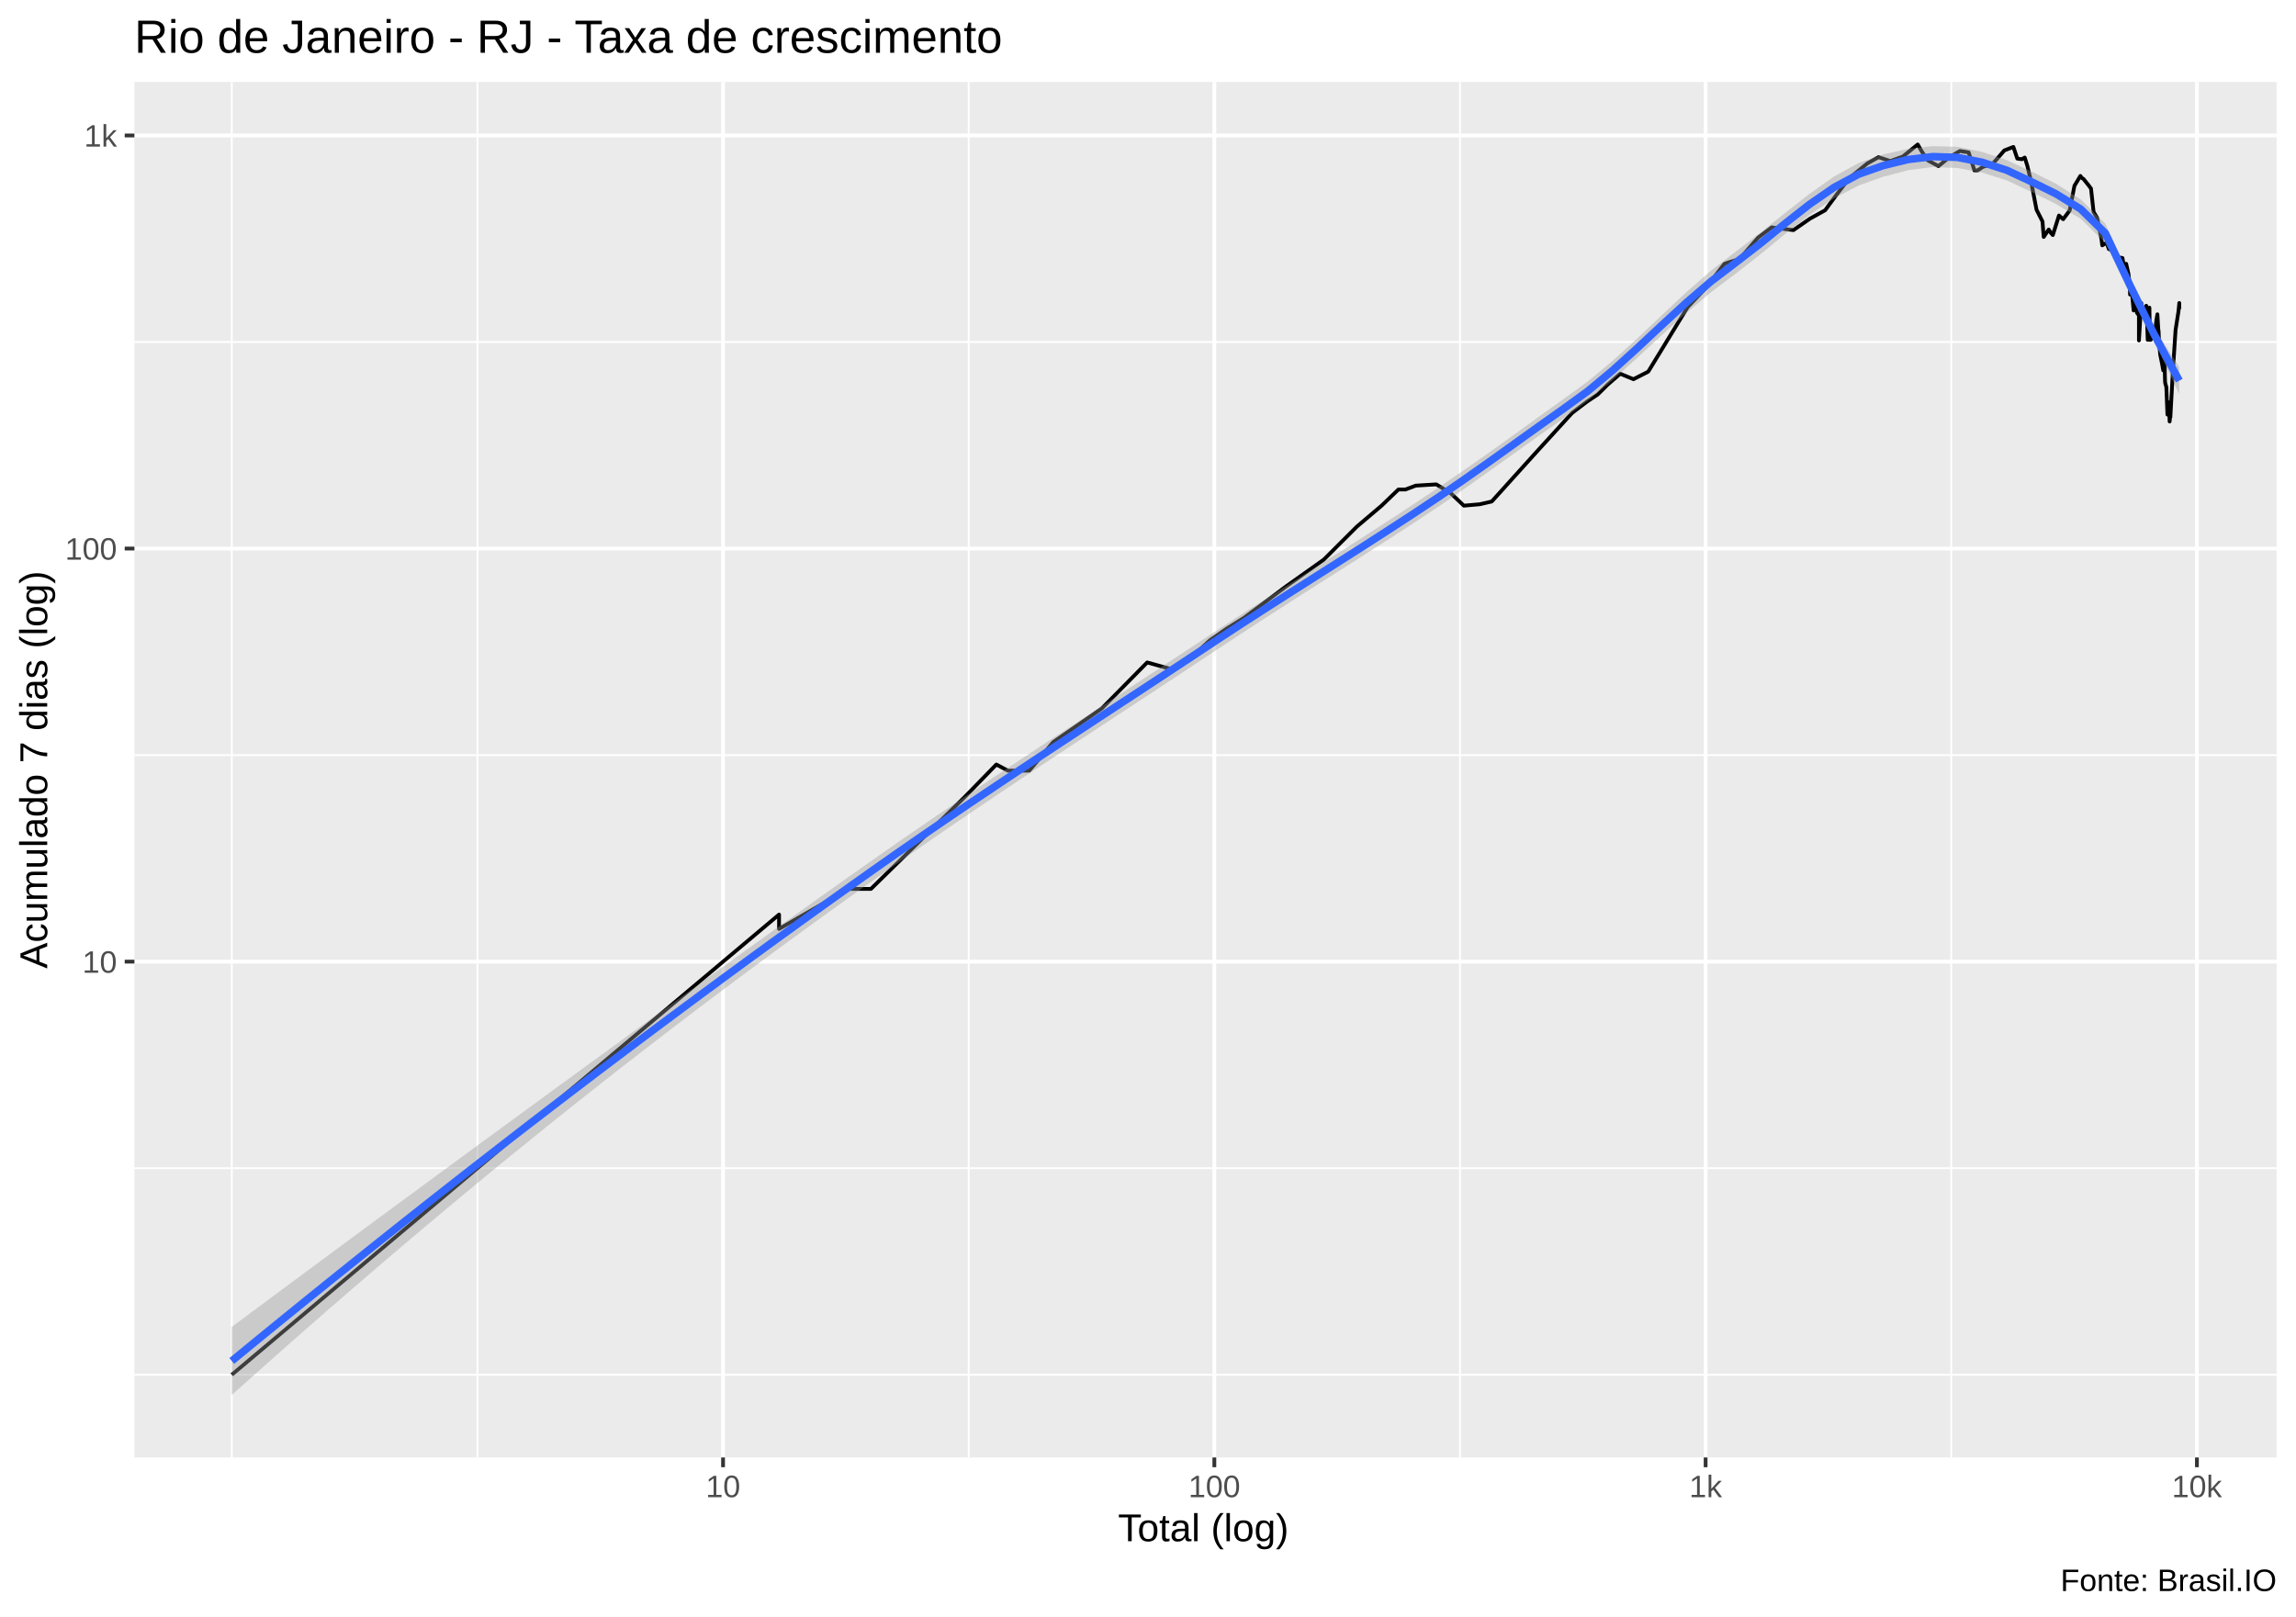
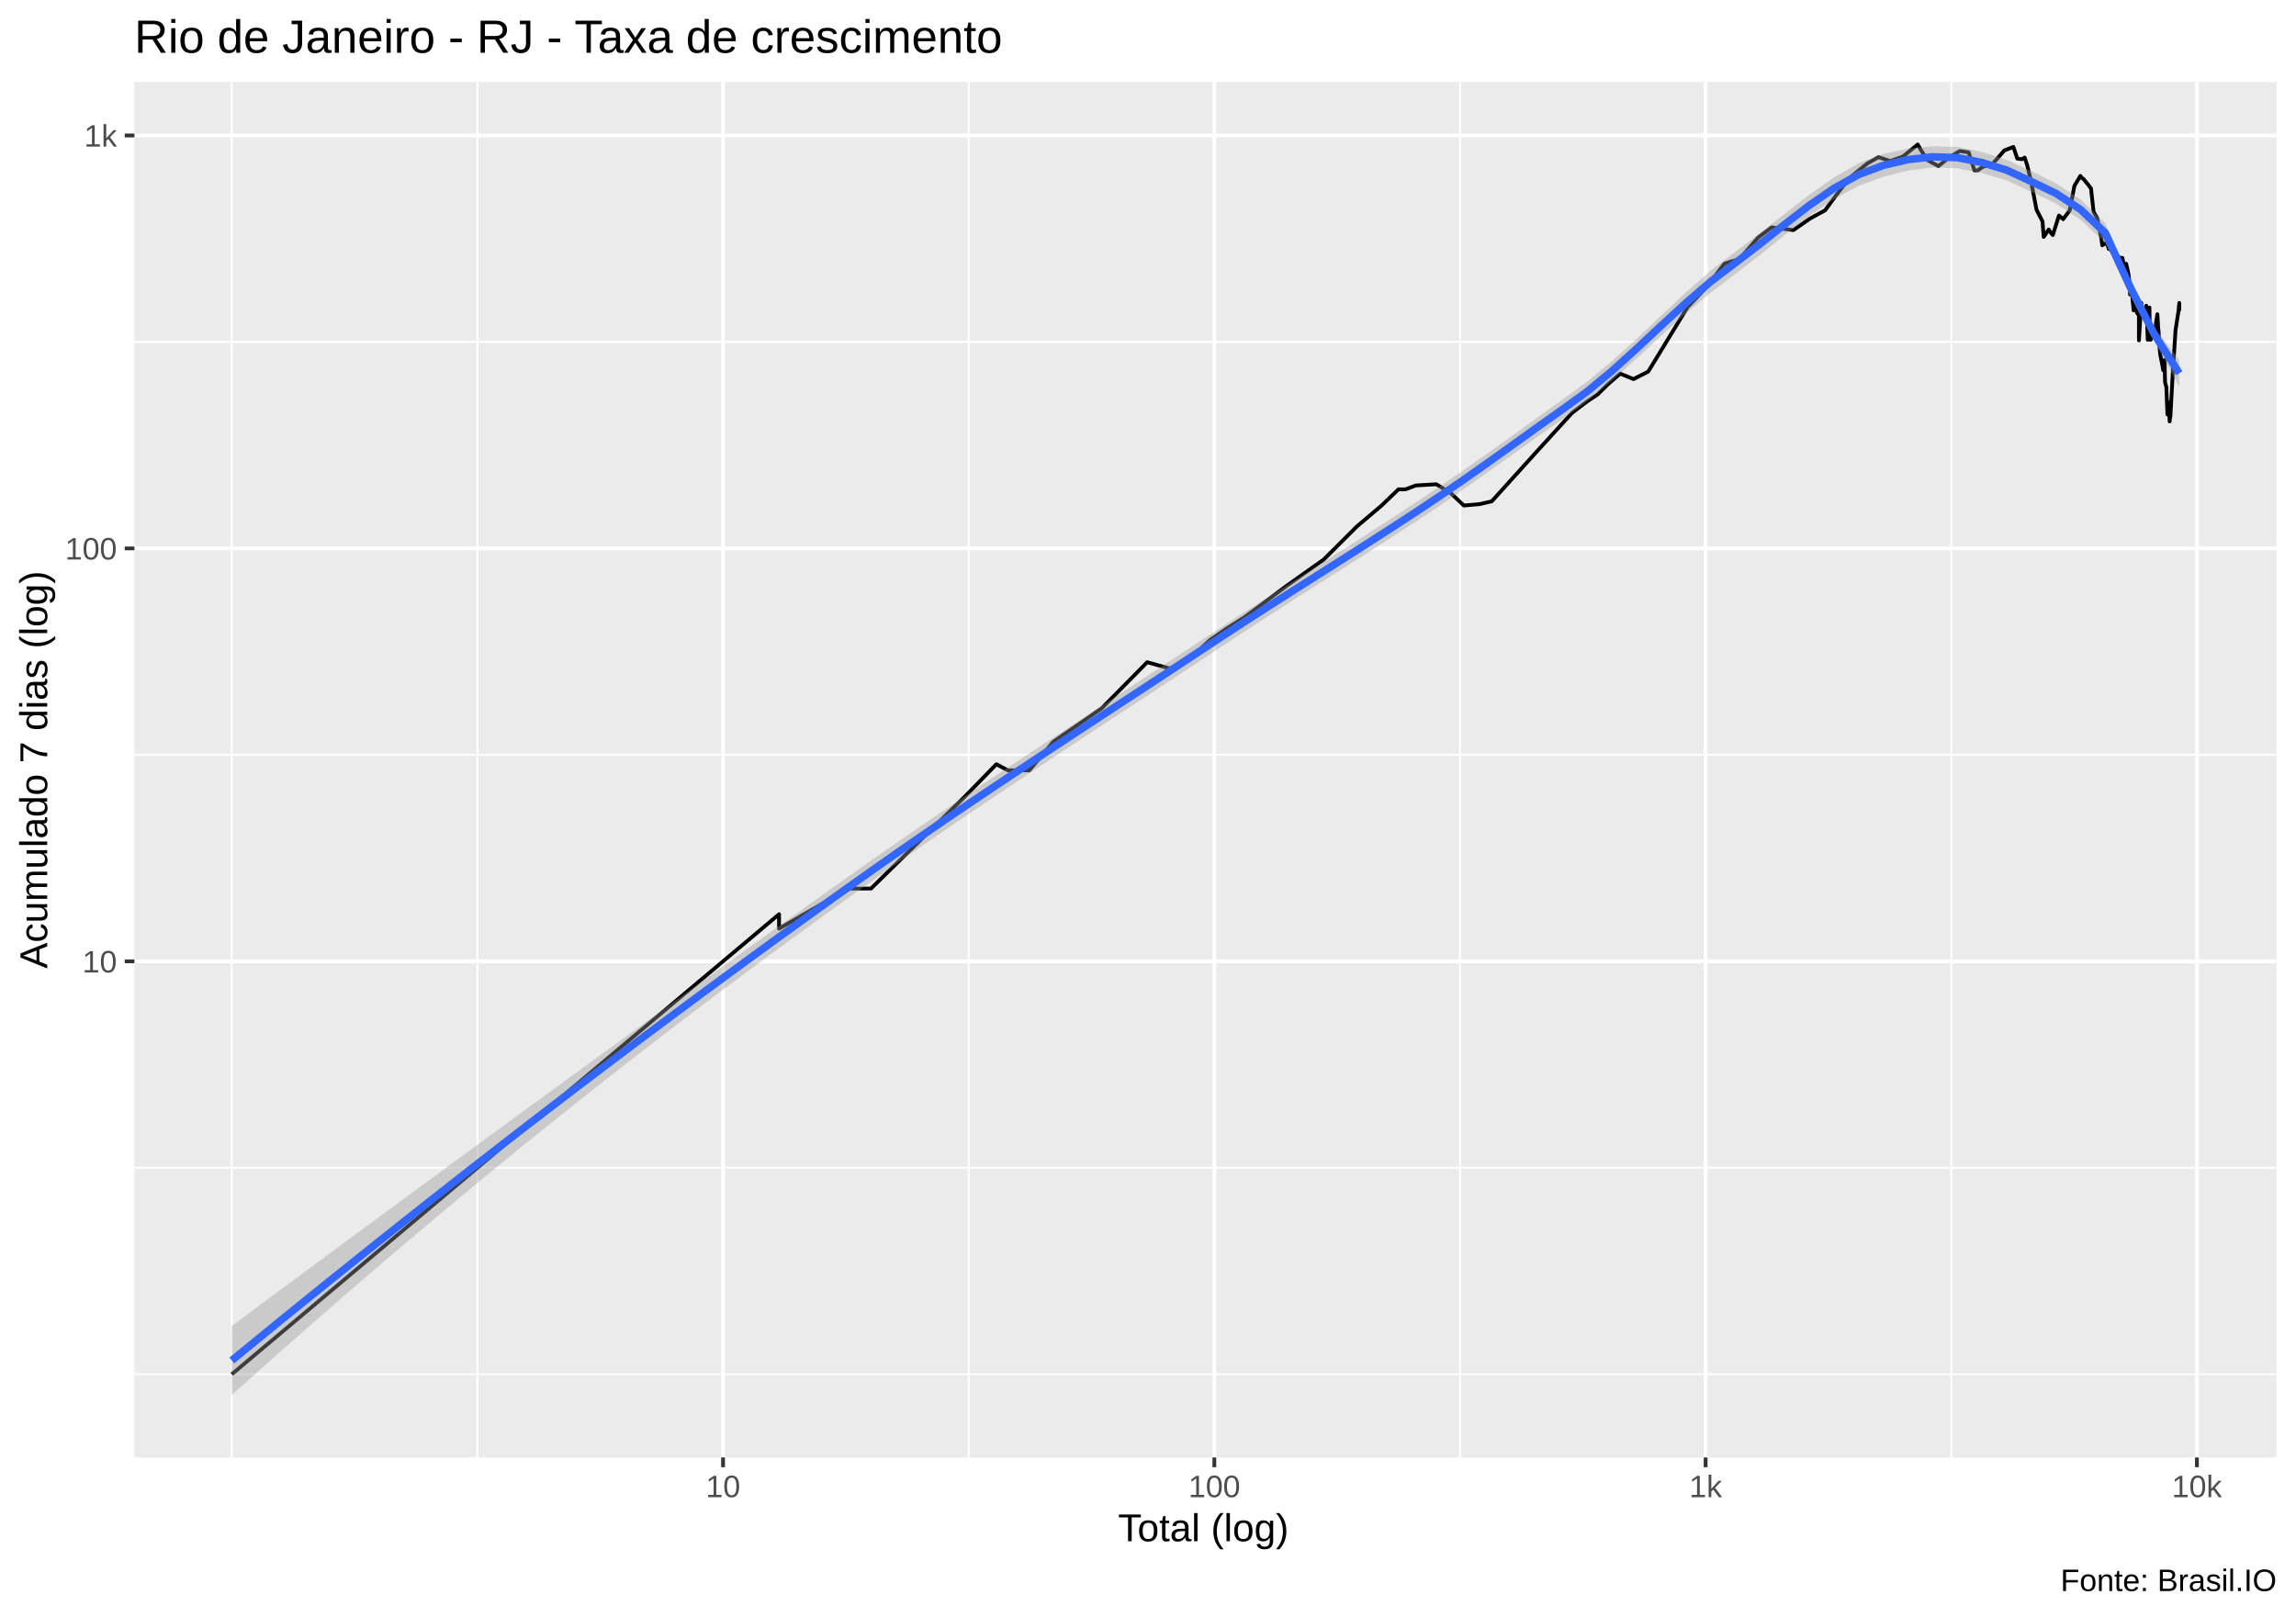
<svg xmlns="http://www.w3.org/2000/svg" viewBox="0 0 649.50 457.50">
  <defs>
    <style type="text/css">
    line, polyline, polygon, path, rect, circle {
      fill: none;
      stroke: #000000;
      stroke-linecap: round;
      stroke-linejoin: round;
      stroke-miterlimit: 10.00;
    }
  </style>
  </defs>
  <rect width="100%" height="100%" style="stroke: none; fill: #FFFFFF;" />
  <rect x="0.00" y="0" width="649.50" height="457.50" style="stroke-width: 1.07; stroke: #FFFFFF; fill: #FFFFFF;" />
  <defs>
    <clipPath id="cpMzguMDJ8NjQ0LjAyfDQxMi4zOHwyMy4xOQ==">
      <rect x="38.02" y="23.19" width="606.00" height="389.19" />
    </clipPath>
  </defs>
  <rect x="38.02" y="23.19" width="606.00" height="389.19" style="stroke-width: 1.07; stroke: none; fill: #EBEBEB;" clip-path="url(#cpMzguMDJ8NjQ0LjAyfDQxMi4zOHwyMy4xOQ==)" />
-   <polyline points="38.02,388.96 644.02,388.96 " style="stroke-width: 0.53; stroke: #FFFFFF; stroke-linecap: butt;" clip-path="url(#cpMzguMDJ8NjQ0LjAyfDQxMi4zOHwyMy4xOQ==)" />
-   <polyline points="38.02,330.52 644.02,330.52 " style="stroke-width: 0.53; stroke: #FFFFFF; stroke-linecap: butt;" clip-path="url(#cpMzguMDJ8NjQ0LjAyfDQxMi4zOHwyMy4xOQ==)" />
-   <polyline points="38.02,213.64 644.02,213.64 " style="stroke-width: 0.53; stroke: #FFFFFF; stroke-linecap: butt;" clip-path="url(#cpMzguMDJ8NjQ0LjAyfDQxMi4zOHwyMy4xOQ==)" />
-   <polyline points="38.02,96.76 644.02,96.76 " style="stroke-width: 0.53; stroke: #FFFFFF; stroke-linecap: butt;" clip-path="url(#cpMzguMDJ8NjQ0LjAyfDQxMi4zOHwyMy4xOQ==)" />
+   <polyline points="38.02,388.82 644.02,388.82 " style="stroke-width: 0.53; stroke: #FFFFFF; stroke-linecap: butt;" clip-path="url(#cpMzguMDJ8NjQ0LjAyfDQxMi4zOHwyMy4xOQ==)" />
+   <polyline points="38.02,330.40 644.02,330.40 " style="stroke-width: 0.53; stroke: #FFFFFF; stroke-linecap: butt;" clip-path="url(#cpMzguMDJ8NjQ0LjAyfDQxMi4zOHwyMy4xOQ==)" />
+   <polyline points="38.02,213.57 644.02,213.57 " style="stroke-width: 0.53; stroke: #FFFFFF; stroke-linecap: butt;" clip-path="url(#cpMzguMDJ8NjQ0LjAyfDQxMi4zOHwyMy4xOQ==)" />
+   <polyline points="38.02,96.74 644.02,96.74 " style="stroke-width: 0.53; stroke: #FFFFFF; stroke-linecap: butt;" clip-path="url(#cpMzguMDJ8NjQ0LjAyfDQxMi4zOHwyMy4xOQ==)" />
  <polyline points="65.57,412.38 65.57,23.19 " style="stroke-width: 0.53; stroke: #FFFFFF; stroke-linecap: butt;" clip-path="url(#cpMzguMDJ8NjQ0LjAyfDQxMi4zOHwyMy4xOQ==)" />
  <polyline points="135.06,412.38 135.06,23.19 " style="stroke-width: 0.53; stroke: #FFFFFF; stroke-linecap: butt;" clip-path="url(#cpMzguMDJ8NjQ0LjAyfDQxMi4zOHwyMy4xOQ==)" />
  <polyline points="274.03,412.38 274.03,23.19 " style="stroke-width: 0.53; stroke: #FFFFFF; stroke-linecap: butt;" clip-path="url(#cpMzguMDJ8NjQ0LjAyfDQxMi4zOHwyMy4xOQ==)" />
  <polyline points="413.01,412.38 413.01,23.19 " style="stroke-width: 0.53; stroke: #FFFFFF; stroke-linecap: butt;" clip-path="url(#cpMzguMDJ8NjQ0LjAyfDQxMi4zOHwyMy4xOQ==)" />
  <polyline points="551.98,412.38 551.98,23.19 " style="stroke-width: 0.53; stroke: #FFFFFF; stroke-linecap: butt;" clip-path="url(#cpMzguMDJ8NjQ0LjAyfDQxMi4zOHwyMy4xOQ==)" />
-   <polyline points="38.02,272.08 644.02,272.08 " style="stroke-width: 1.07; stroke: #FFFFFF; stroke-linecap: butt;" clip-path="url(#cpMzguMDJ8NjQ0LjAyfDQxMi4zOHwyMy4xOQ==)" />
-   <polyline points="38.02,155.20 644.02,155.20 " style="stroke-width: 1.07; stroke: #FFFFFF; stroke-linecap: butt;" clip-path="url(#cpMzguMDJ8NjQ0LjAyfDQxMi4zOHwyMy4xOQ==)" />
+   <polyline points="38.02,271.99 644.02,271.99 " style="stroke-width: 1.07; stroke: #FFFFFF; stroke-linecap: butt;" clip-path="url(#cpMzguMDJ8NjQ0LjAyfDQxMi4zOHwyMy4xOQ==)" />
+   <polyline points="38.02,155.16 644.02,155.16 " style="stroke-width: 1.07; stroke: #FFFFFF; stroke-linecap: butt;" clip-path="url(#cpMzguMDJ8NjQ0LjAyfDQxMi4zOHwyMy4xOQ==)" />
  <polyline points="38.02,38.33 644.02,38.33 " style="stroke-width: 1.07; stroke: #FFFFFF; stroke-linecap: butt;" clip-path="url(#cpMzguMDJ8NjQ0LjAyfDQxMi4zOHwyMy4xOQ==)" />
  <polyline points="204.54,412.38 204.54,23.19 " style="stroke-width: 1.07; stroke: #FFFFFF; stroke-linecap: butt;" clip-path="url(#cpMzguMDJ8NjQ0LjAyfDQxMi4zOHwyMy4xOQ==)" />
  <polyline points="343.52,412.38 343.52,23.19 " style="stroke-width: 1.07; stroke: #FFFFFF; stroke-linecap: butt;" clip-path="url(#cpMzguMDJ8NjQ0LjAyfDQxMi4zOHwyMy4xOQ==)" />
  <polyline points="482.49,412.38 482.49,23.19 " style="stroke-width: 1.07; stroke: #FFFFFF; stroke-linecap: butt;" clip-path="url(#cpMzguMDJ8NjQ0LjAyfDQxMi4zOHwyMy4xOQ==)" />
  <polyline points="621.47,412.38 621.47,23.19 " style="stroke-width: 1.07; stroke: #FFFFFF; stroke-linecap: butt;" clip-path="url(#cpMzguMDJ8NjQ0LjAyfDQxMi4zOHwyMy4xOQ==)" />
-   <polyline points="65.57,388.96 131.88,333.19 162.71,307.26 173.71,298.01 173.71,298.01 198.18,277.43 220.38,258.76 220.38,262.82 240.02,251.50 246.38,251.50 272.83,225.57 281.85,216.31 285.12,218.04 291.16,218.04 297.95,209.96 311.67,200.46 324.52,187.43 331.54,189.38 338.49,184.63 342.30,181.13 347.03,177.86 351.95,174.78 363.83,165.90 374.47,158.34 383.83,149.00 390.83,143.07 395.60,138.49 397.60,138.49 400.49,137.40 406.31,137.05 410.43,139.59 414.10,143.07 418.61,142.67 421.99,141.89 424.41,139.22 427.94,135.30 435.10,127.38 440.17,121.83 444.74,116.82 448.99,113.59 451.96,111.62 454.70,108.90 458.32,105.74 462.08,107.29 466.25,105.16 477.39,86.91 482.61,81.40 487.81,74.64 489.66,74.02 492.07,73.31 497.35,67.22 501.18,64.34 507.33,65.11 512.02,61.86 516.30,59.49 519.33,55.35 523.11,50.42 528.27,46.22 531.41,44.47 534.73,45.57 538.28,44.30 542.49,40.88 543.66,42.89 545.30,45.34 548.36,47.00 551.46,44.47 554.43,42.72 556.89,43.11 558.53,48.21 559.44,48.21 560.98,47.18 563.51,46.58 566.99,42.56 569.55,41.57 570.66,44.87 571.93,45.05 572.76,44.58 573.49,46.87 574.59,51.53 576.10,59.34 577.79,62.67 578.13,67.04 579.55,64.94 580.15,65.89 580.71,66.50 582.45,60.98 583.64,62.02 585.47,59.57 586.82,52.59 588.50,49.78 588.92,50.36 589.37,50.61 590.64,52.19 591.51,53.34 592.24,59.96 593.24,61.62 594.21,66.42 594.47,67.67 594.69,69.42 595.93,68.67 596.55,70.46 597.20,70.74 598.11,70.84 598.80,73.21 599.05,73.00 599.28,72.80 600.41,73.00 600.81,75.27 601.46,74.64 602.09,77.41 602.49,80.81 602.56,83.34 602.93,81.05 603.56,87.84 604.11,84.96 604.51,88.52 605.07,89.21 605.07,96.32 605.72,85.73 605.95,87.71 606.44,89.62 607.14,86.51 607.34,89.76 607.55,96.16 608.03,87.04 608.17,96.16 608.40,96.16 608.93,94.91 609.64,94.14 610.00,90.61 610.29,88.93 610.54,93.09 610.64,93.84 610.74,96.48 611.08,100.29 611.65,103.12 611.94,104.79 612.34,101.86 612.41,106.31 612.45,107.89 612.52,108.49 612.82,109.51 613.13,117.30 613.52,113.82 613.75,119.26 613.84,118.27 613.93,116.58 613.96,118.03 614.64,105.54 615.43,93.38 615.95,90.04 616.27,87.98 616.48,85.73 616.48,87.44 " style="stroke-width: 1.07; stroke-linecap: butt;" clip-path="url(#cpMzguMDJ8NjQ0LjAyfDQxMi4zOHwyMy4xOQ==)" />
-   <polygon points="65.57,375.43 72.54,370.24 79.51,365.06 86.49,359.89 93.46,354.72 100.44,349.57 107.41,344.42 114.38,339.29 121.36,334.16 128.33,329.03 135.30,323.92 142.28,318.81 149.25,313.71 156.22,308.61 163.20,303.52 170.17,298.44 177.14,293.36 184.12,288.30 191.09,283.24 198.06,278.19 205.04,273.15 212.01,268.13 218.98,263.12 225.96,258.13 232.93,253.16 239.91,248.21 246.88,243.29 253.85,238.42 260.83,233.61 267.80,228.86 274.77,224.17 281.75,219.51 288.72,214.88 295.69,210.28 302.67,205.69 309.64,201.12 316.61,196.55 323.59,191.97 330.56,187.39 337.53,182.79 344.51,178.18 351.48,173.65 358.46,169.19 365.43,164.77 372.40,160.36 379.38,155.93 386.35,151.47 393.32,146.95 400.30,142.37 407.27,137.72 414.24,132.95 421.22,128.06 428.19,123.06 435.16,118.02 442.14,113.02 449.11,107.96 456.08,102.18 463.06,95.85 470.03,89.25 477.00,82.71 483.98,76.59 490.95,71.24 497.93,65.90 504.90,60.31 511.87,54.84 518.85,49.92 525.82,46.08 532.79,43.67 539.77,42.12 546.74,41.35 553.71,41.53 560.69,42.96 567.66,45.29 574.63,48.51 581.61,51.97 588.58,56.40 595.55,63.26 602.53,78.42 609.50,92.98 616.48,103.86 616.48,111.55 609.50,96.77 602.53,83.02 595.55,68.69 588.58,61.88 581.61,57.72 574.63,54.29 567.66,51.03 560.69,48.84 553.71,47.53 546.74,47.26 539.77,48.15 532.79,49.99 525.82,52.46 518.85,56.09 511.87,60.81 504.90,66.27 497.93,72.00 490.95,77.46 483.98,82.71 477.00,88.58 470.03,94.87 463.06,101.32 456.08,107.63 449.11,113.45 442.14,118.50 435.16,123.40 428.19,128.37 421.22,133.35 414.24,138.29 407.27,143.10 400.30,147.73 393.32,152.26 386.35,156.72 379.38,161.16 372.40,165.59 365.43,170.04 358.46,174.52 351.48,179.06 344.51,183.64 337.53,188.27 330.56,192.88 323.59,197.47 316.61,202.05 309.64,206.63 302.67,211.22 295.69,215.83 288.72,220.46 281.75,225.12 274.77,229.83 267.80,234.58 260.83,239.38 253.85,244.24 246.88,249.16 239.91,254.14 232.93,259.16 225.96,264.22 218.98,269.33 212.01,274.47 205.04,279.67 198.06,284.92 191.09,290.22 184.12,295.57 177.14,300.97 170.17,306.43 163.20,311.94 156.22,317.50 149.25,323.13 142.28,328.80 135.30,334.53 128.33,340.32 121.36,346.15 114.38,352.04 107.41,357.98 100.44,363.98 93.46,370.02 86.49,376.11 79.51,382.26 72.54,388.45 65.57,394.69 " style="stroke-width: 0.00; stroke: none; fill: #999999; fill-opacity: 0.40;" clip-path="url(#cpMzguMDJ8NjQ0LjAyfDQxMi4zOHwyMy4xOQ==)" />
-   <polyline points="65.57,375.43 72.54,370.24 79.51,365.06 86.49,359.89 93.46,354.72 100.44,349.57 107.41,344.42 114.38,339.29 121.36,334.16 128.33,329.03 135.30,323.92 142.28,318.81 149.25,313.71 156.22,308.61 163.20,303.52 170.17,298.44 177.14,293.36 184.12,288.30 191.09,283.24 198.06,278.19 205.04,273.15 212.01,268.13 218.98,263.12 225.96,258.13 232.93,253.16 239.91,248.21 246.88,243.29 253.85,238.42 260.83,233.61 267.80,228.86 274.77,224.17 281.75,219.51 288.72,214.88 295.69,210.28 302.67,205.69 309.64,201.12 316.61,196.55 323.59,191.97 330.56,187.39 337.53,182.79 344.51,178.18 351.48,173.65 358.46,169.19 365.43,164.77 372.40,160.36 379.38,155.93 386.35,151.47 393.32,146.95 400.30,142.37 407.27,137.72 414.24,132.95 421.22,128.06 428.19,123.06 435.16,118.02 442.14,113.02 449.11,107.96 456.08,102.18 463.06,95.85 470.03,89.25 477.00,82.71 483.98,76.59 490.95,71.24 497.93,65.90 504.90,60.31 511.87,54.84 518.85,49.92 525.82,46.08 532.79,43.67 539.77,42.12 546.74,41.35 553.71,41.53 560.69,42.96 567.66,45.29 574.63,48.51 581.61,51.97 588.58,56.40 595.55,63.26 602.53,78.42 609.50,92.98 616.48,103.86 " style="stroke-width: 2.13; stroke: none;" clip-path="url(#cpMzguMDJ8NjQ0LjAyfDQxMi4zOHwyMy4xOQ==)" />
-   <polyline points="616.48,111.55 609.50,96.77 602.53,83.02 595.55,68.69 588.58,61.88 581.61,57.72 574.63,54.29 567.66,51.03 560.69,48.84 553.71,47.53 546.74,47.26 539.77,48.15 532.79,49.99 525.82,52.46 518.85,56.09 511.87,60.81 504.90,66.27 497.93,72.00 490.95,77.46 483.98,82.71 477.00,88.58 470.03,94.87 463.06,101.32 456.08,107.63 449.11,113.45 442.14,118.50 435.16,123.40 428.19,128.37 421.22,133.35 414.24,138.29 407.27,143.10 400.30,147.73 393.32,152.26 386.35,156.72 379.38,161.16 372.40,165.59 365.43,170.04 358.46,174.52 351.48,179.06 344.51,183.64 337.53,188.27 330.56,192.88 323.59,197.47 316.61,202.05 309.64,206.63 302.67,211.22 295.69,215.83 288.72,220.46 281.75,225.12 274.77,229.83 267.80,234.58 260.83,239.38 253.85,244.24 246.88,249.16 239.91,254.14 232.93,259.16 225.96,264.22 218.98,269.33 212.01,274.47 205.04,279.67 198.06,284.92 191.09,290.22 184.12,295.57 177.14,300.97 170.17,306.43 163.20,311.94 156.22,317.50 149.25,323.13 142.28,328.80 135.30,334.53 128.33,340.32 121.36,346.15 114.38,352.04 107.41,357.98 100.44,363.98 93.46,370.02 86.49,376.11 79.51,382.26 72.54,388.45 65.57,394.69 " style="stroke-width: 2.13; stroke: none;" clip-path="url(#cpMzguMDJ8NjQ0LjAyfDQxMi4zOHwyMy4xOQ==)" />
-   <polyline points="65.57,385.06 72.54,379.34 79.51,373.66 86.49,368.00 93.46,362.37 100.44,356.77 107.41,351.20 114.38,345.66 121.36,340.15 128.33,334.67 135.30,329.23 142.28,323.81 149.25,318.42 156.22,313.06 163.20,307.73 170.17,302.43 177.14,297.17 184.12,291.93 191.09,286.73 198.06,281.55 205.04,276.41 212.01,271.30 218.98,266.22 225.96,261.17 232.93,256.16 239.91,251.18 246.88,246.23 253.85,241.33 260.83,236.50 267.80,231.72 274.77,227.00 281.75,222.32 288.72,217.67 295.69,213.05 302.67,208.46 309.64,203.87 316.61,199.30 323.59,194.72 330.56,190.13 337.53,185.53 344.51,180.91 351.48,176.35 358.46,171.86 365.43,167.40 372.40,162.97 379.38,158.54 386.35,154.10 393.32,149.60 400.30,145.05 407.27,140.41 414.24,135.62 421.22,130.70 428.19,125.71 435.16,120.71 442.14,115.76 449.11,110.70 456.08,104.90 463.06,98.58 470.03,92.06 477.00,85.65 483.98,79.65 490.95,74.35 497.93,68.95 504.90,63.29 511.87,57.83 518.85,53.00 525.82,49.27 532.79,46.83 539.77,45.13 546.74,44.31 553.71,44.53 560.69,45.90 567.66,48.16 574.63,51.40 581.61,54.85 588.58,59.14 595.55,65.97 602.53,80.72 609.50,94.88 616.48,107.70 " style="stroke-width: 2.13; stroke: #3366FF; stroke-linecap: butt;" clip-path="url(#cpMzguMDJ8NjQ0LjAyfDQxMi4zOHwyMy4xOQ==)" />
+   <polyline points="65.57,388.82 131.88,333.07 162.71,307.15 173.71,297.90 173.71,297.90 198.18,277.33 220.38,258.67 220.38,262.74 240.02,251.41 246.38,251.41 272.83,225.49 281.85,216.24 285.12,217.96 291.16,217.96 297.95,209.89 311.67,200.39 324.52,187.37 331.54,189.32 338.49,184.58 342.30,181.07 347.03,177.80 351.95,174.72 363.83,165.85 374.47,158.30 383.83,148.96 390.83,143.03 395.60,138.45 397.60,138.45 400.49,137.36 406.31,137.01 410.43,139.56 414.10,143.03 418.61,142.63 421.99,141.84 424.41,139.18 427.94,135.26 435.10,127.35 440.17,121.79 444.74,116.79 448.99,113.56 451.96,111.59 454.70,108.87 458.32,105.71 462.08,107.26 466.25,105.14 477.39,86.89 482.61,81.39 487.81,74.62 489.66,74.01 492.07,73.29 497.35,67.21 501.18,64.33 507.33,65.10 512.02,61.85 516.30,59.49 519.33,55.35 523.11,50.42 528.27,46.22 531.41,44.47 534.73,45.57 538.28,44.30 542.49,40.88 543.66,42.89 545.30,45.33 548.36,46.99 551.46,44.47 554.43,42.72 556.89,43.11 558.53,48.21 559.44,48.21 560.98,47.17 563.51,46.57 566.99,42.56 569.55,41.57 570.66,44.87 571.93,45.04 572.76,44.58 573.49,46.87 574.59,51.52 576.10,59.33 577.79,62.66 578.13,67.03 579.55,64.93 580.15,65.88 580.71,66.49 582.45,60.97 583.64,62.01 585.47,59.56 586.82,52.59 588.50,49.78 588.92,50.35 589.37,50.61 590.64,52.18 591.51,53.33 592.24,59.95 593.24,61.61 594.21,66.40 594.47,67.66 594.69,69.40 595.93,68.66 596.55,70.44 597.20,70.73 598.11,70.83 598.80,73.19 599.05,72.99 599.28,72.79 600.41,72.99 600.81,75.25 601.46,74.62 602.09,77.40 602.49,80.80 602.56,83.32 602.93,81.03 603.56,87.82 604.11,84.95 604.51,88.50 605.07,89.19 605.07,96.30 605.72,85.71 605.95,87.69 606.44,89.60 607.14,86.49 607.34,89.74 607.55,96.14 608.03,87.02 608.17,96.14 608.40,96.14 608.93,94.89 609.64,94.12 610.00,90.59 610.29,88.91 610.54,93.06 610.64,93.82 610.74,96.46 611.08,100.27 611.65,103.10 611.94,104.76 612.34,101.84 612.41,106.29 612.45,107.86 612.52,108.46 612.82,109.48 613.13,117.27 613.52,113.79 613.75,119.23 613.84,118.24 613.93,116.55 613.96,118.00 614.64,105.52 615.43,93.36 615.95,90.02 616.27,87.96 616.48,85.71 616.48,87.42 616.48,87.96 " style="stroke-width: 1.07; stroke-linecap: butt;" clip-path="url(#cpMzguMDJ8NjQ0LjAyfDQxMi4zOHwyMy4xOQ==)" />
+   <polygon points="65.57,375.15 72.54,369.97 79.51,364.80 86.49,359.64 93.46,354.48 100.44,349.34 107.41,344.20 114.38,339.07 121.36,333.95 128.33,328.83 135.30,323.72 142.28,318.62 149.25,313.53 156.22,308.44 163.20,303.35 170.17,298.28 177.14,293.21 184.12,288.14 191.09,283.09 198.06,278.04 205.04,273.01 212.01,267.99 218.98,262.98 225.96,258.00 232.93,253.03 239.91,248.08 246.88,243.16 253.85,238.30 260.83,233.49 267.80,228.75 274.77,224.05 281.75,219.39 288.72,214.77 295.69,210.17 302.67,205.59 309.64,201.01 316.61,196.44 323.59,191.87 330.56,187.29 337.53,182.69 344.51,178.09 351.48,173.56 358.46,169.10 365.43,164.68 372.40,160.27 379.38,155.85 386.35,151.38 393.32,146.87 400.30,142.29 407.27,137.64 414.24,132.88 421.22,127.98 428.19,122.99 435.16,117.95 442.14,112.95 449.11,107.89 456.08,102.11 463.06,95.79 470.03,89.19 477.00,82.65 483.98,76.53 490.95,71.18 497.93,65.91 504.90,60.45 511.87,55.08 518.85,50.17 525.82,46.16 532.79,43.53 539.77,42.04 546.74,41.38 553.71,41.58 560.69,42.98 567.66,45.25 574.63,48.42 581.61,51.87 588.58,56.44 595.55,63.14 602.53,78.75 609.50,92.81 616.48,101.81 616.48,109.40 609.50,96.66 602.53,83.47 595.55,68.69 588.58,62.19 581.61,57.58 574.63,54.28 567.66,51.04 560.69,48.99 553.71,47.62 546.74,47.36 539.77,48.26 532.79,50.02 525.82,52.56 518.85,56.32 511.87,61.07 504.90,66.46 497.93,72.10 490.95,77.50 483.98,82.74 477.00,88.61 470.03,94.89 463.06,101.34 456.08,107.64 449.11,113.46 442.14,118.51 435.16,123.41 428.19,128.37 421.22,133.35 414.24,138.29 407.27,143.10 400.30,147.73 393.32,152.25 386.35,156.71 379.38,161.15 372.40,165.58 365.43,170.03 358.46,174.51 351.48,179.04 344.51,183.63 337.53,188.26 330.56,192.86 323.59,197.45 316.61,202.02 309.64,206.60 302.67,211.19 295.69,215.80 288.72,220.43 281.75,225.09 274.77,229.79 267.80,234.54 260.83,239.34 253.85,244.20 246.88,249.12 239.91,254.10 232.93,259.12 225.96,264.18 218.98,269.28 212.01,274.43 205.04,279.62 198.06,284.87 191.09,290.17 184.12,295.52 177.14,300.92 170.17,306.38 163.20,311.89 156.22,317.46 149.25,323.08 142.28,328.76 135.30,334.49 128.33,340.28 121.36,346.12 114.38,352.01 107.41,357.96 100.44,363.95 93.46,370.00 86.49,376.10 79.51,382.24 72.54,388.44 65.57,394.69 " style="stroke-width: 0.00; stroke: none; fill: #999999; fill-opacity: 0.40;" clip-path="url(#cpMzguMDJ8NjQ0LjAyfDQxMi4zOHwyMy4xOQ==)" />
+   <polyline points="65.57,375.15 72.54,369.97 79.51,364.80 86.49,359.64 93.46,354.48 100.44,349.34 107.41,344.20 114.38,339.07 121.36,333.95 128.33,328.83 135.30,323.72 142.28,318.62 149.25,313.53 156.22,308.44 163.20,303.35 170.17,298.28 177.14,293.21 184.12,288.14 191.09,283.09 198.06,278.04 205.04,273.01 212.01,267.99 218.98,262.98 225.96,258.00 232.93,253.03 239.91,248.08 246.88,243.16 253.85,238.30 260.83,233.49 267.80,228.75 274.77,224.05 281.75,219.39 288.72,214.77 295.69,210.17 302.67,205.59 309.64,201.01 316.61,196.44 323.59,191.87 330.56,187.29 337.53,182.69 344.51,178.09 351.48,173.56 358.46,169.10 365.43,164.68 372.40,160.27 379.38,155.85 386.35,151.38 393.32,146.87 400.30,142.29 407.27,137.64 414.24,132.88 421.22,127.98 428.19,122.99 435.16,117.95 442.14,112.95 449.11,107.89 456.08,102.11 463.06,95.79 470.03,89.19 477.00,82.65 483.98,76.53 490.95,71.18 497.93,65.91 504.90,60.45 511.87,55.08 518.85,50.17 525.82,46.16 532.79,43.53 539.77,42.04 546.74,41.38 553.71,41.58 560.69,42.98 567.66,45.25 574.63,48.42 581.61,51.87 588.58,56.44 595.55,63.14 602.53,78.75 609.50,92.81 616.48,101.81 " style="stroke-width: 2.13; stroke: none;" clip-path="url(#cpMzguMDJ8NjQ0LjAyfDQxMi4zOHwyMy4xOQ==)" />
+   <polyline points="616.48,109.40 609.50,96.66 602.53,83.47 595.55,68.69 588.58,62.19 581.61,57.58 574.63,54.28 567.66,51.04 560.69,48.99 553.71,47.62 546.74,47.36 539.77,48.26 532.79,50.02 525.82,52.56 518.85,56.32 511.87,61.07 504.90,66.46 497.93,72.10 490.95,77.50 483.98,82.74 477.00,88.61 470.03,94.89 463.06,101.34 456.08,107.64 449.11,113.46 442.14,118.51 435.16,123.41 428.19,128.37 421.22,133.35 414.24,138.29 407.27,143.10 400.30,147.73 393.32,152.25 386.35,156.71 379.38,161.15 372.40,165.58 365.43,170.03 358.46,174.51 351.48,179.04 344.51,183.63 337.53,188.26 330.56,192.86 323.59,197.45 316.61,202.02 309.64,206.60 302.67,211.19 295.69,215.80 288.72,220.43 281.75,225.09 274.77,229.79 267.80,234.54 260.83,239.34 253.85,244.20 246.88,249.12 239.91,254.10 232.93,259.12 225.96,264.18 218.98,269.28 212.01,274.43 205.04,279.62 198.06,284.87 191.09,290.17 184.12,295.52 177.14,300.92 170.17,306.38 163.20,311.89 156.22,317.46 149.25,323.08 142.28,328.76 135.30,334.49 128.33,340.28 121.36,346.12 114.38,352.01 107.41,357.96 100.44,363.95 93.46,370.00 86.49,376.10 79.51,382.24 72.54,388.44 65.57,394.69 " style="stroke-width: 2.13; stroke: none;" clip-path="url(#cpMzguMDJ8NjQ0LjAyfDQxMi4zOHwyMy4xOQ==)" />
+   <polyline points="65.57,384.92 72.54,379.21 79.51,373.52 86.49,367.87 93.46,362.24 100.44,356.65 107.41,351.08 114.38,345.54 121.36,340.03 128.33,334.56 135.30,329.11 142.28,323.69 149.25,318.30 156.22,312.95 163.20,307.62 170.17,302.33 177.14,297.06 184.12,291.83 191.09,286.63 198.06,281.46 205.04,276.32 212.01,271.21 218.98,266.13 225.96,261.09 232.93,256.07 239.91,251.09 246.88,246.14 253.85,241.25 260.83,236.42 267.80,231.64 274.77,226.92 281.75,222.24 288.72,217.60 295.69,212.98 302.67,208.39 309.64,203.81 316.61,199.23 323.59,194.66 330.56,190.07 337.53,185.47 344.51,180.86 351.48,176.30 358.46,171.80 365.43,167.35 372.40,162.92 379.38,158.50 386.35,154.05 393.32,149.56 400.30,145.01 407.27,140.37 414.24,135.59 421.22,130.67 428.19,125.68 435.16,120.68 442.14,115.73 449.11,110.68 456.08,104.88 463.06,98.56 470.03,92.04 477.00,85.63 483.98,79.63 490.95,74.34 497.93,69.00 504.90,63.45 511.87,58.07 518.85,53.25 525.82,49.36 532.79,46.78 539.77,45.15 546.74,44.37 553.71,44.60 560.69,45.99 567.66,48.14 574.63,51.35 581.61,54.73 588.58,59.31 595.55,65.91 602.53,81.11 609.50,94.73 616.48,105.60 " style="stroke-width: 2.13; stroke: #3366FF; stroke-linecap: butt;" clip-path="url(#cpMzguMDJ8NjQ0LjAyfDQxMi4zOHwyMy4xOQ==)" />
  <defs>
    <clipPath id="cpMC4wMHw2NDkuNTB8NDU3LjUwfDAuMDA=">
      <rect x="0.00" y="0.00" width="649.50" height="457.50" />
    </clipPath>
  </defs>
  <g clip-path="url(#cpMC4wMHw2NDkuNTB8NDU3LjUwfDAuMDA=)">
-     <text x="23.30" y="275.23" style="font-size: 8.80px; fill: #4D4D4D; font-family: Arial;" textLength="9.79px" lengthAdjust="spacingAndGlyphs">10</text>
+     <text x="23.30" y="275.14" style="font-size: 8.80px; fill: #4D4D4D; font-family: Arial;" textLength="9.79px" lengthAdjust="spacingAndGlyphs">10</text>
  </g>
  <g clip-path="url(#cpMC4wMHw2NDkuNTB8NDU3LjUwfDAuMDA=)">
-     <text x="18.41" y="158.35" style="font-size: 8.80px; fill: #4D4D4D; font-family: Arial;" textLength="14.68px" lengthAdjust="spacingAndGlyphs">100</text>
+     <text x="18.41" y="158.31" style="font-size: 8.80px; fill: #4D4D4D; font-family: Arial;" textLength="14.68px" lengthAdjust="spacingAndGlyphs">100</text>
  </g>
  <g clip-path="url(#cpMC4wMHw2NDkuNTB8NDU3LjUwfDAuMDA=)">
    <text x="23.80" y="41.48" style="font-size: 8.80px; fill: #4D4D4D; font-family: Arial;" textLength="9.29px" lengthAdjust="spacingAndGlyphs">1k</text>
  </g>
-   <polyline points="35.28,272.08 38.02,272.08 " style="stroke-width: 1.07; stroke: #333333; stroke-linecap: butt;" clip-path="url(#cpMC4wMHw2NDkuNTB8NDU3LjUwfDAuMDA=)" />
-   <polyline points="35.28,155.20 38.02,155.20 " style="stroke-width: 1.07; stroke: #333333; stroke-linecap: butt;" clip-path="url(#cpMC4wMHw2NDkuNTB8NDU3LjUwfDAuMDA=)" />
+   <polyline points="35.28,271.99 38.02,271.99 " style="stroke-width: 1.07; stroke: #333333; stroke-linecap: butt;" clip-path="url(#cpMC4wMHw2NDkuNTB8NDU3LjUwfDAuMDA=)" />
+   <polyline points="35.28,155.16 38.02,155.16 " style="stroke-width: 1.07; stroke: #333333; stroke-linecap: butt;" clip-path="url(#cpMC4wMHw2NDkuNTB8NDU3LjUwfDAuMDA=)" />
  <polyline points="35.28,38.33 38.02,38.33 " style="stroke-width: 1.07; stroke: #333333; stroke-linecap: butt;" clip-path="url(#cpMC4wMHw2NDkuNTB8NDU3LjUwfDAuMDA=)" />
  <polyline points="204.54,415.12 204.54,412.38 " style="stroke-width: 1.07; stroke: #333333; stroke-linecap: butt;" clip-path="url(#cpMC4wMHw2NDkuNTB8NDU3LjUwfDAuMDA=)" />
  <polyline points="343.52,415.12 343.52,412.38 " style="stroke-width: 1.07; stroke: #333333; stroke-linecap: butt;" clip-path="url(#cpMC4wMHw2NDkuNTB8NDU3LjUwfDAuMDA=)" />
  <polyline points="482.49,415.12 482.49,412.38 " style="stroke-width: 1.07; stroke: #333333; stroke-linecap: butt;" clip-path="url(#cpMC4wMHw2NDkuNTB8NDU3LjUwfDAuMDA=)" />
  <polyline points="621.47,415.12 621.47,412.38 " style="stroke-width: 1.07; stroke: #333333; stroke-linecap: butt;" clip-path="url(#cpMC4wMHw2NDkuNTB8NDU3LjUwfDAuMDA=)" />
  <g clip-path="url(#cpMC4wMHw2NDkuNTB8NDU3LjUwfDAuMDA=)">
    <text x="199.65" y="423.61" style="font-size: 8.80px; fill: #4D4D4D; font-family: Arial;" textLength="9.79px" lengthAdjust="spacingAndGlyphs">10</text>
  </g>
  <g clip-path="url(#cpMC4wMHw2NDkuNTB8NDU3LjUwfDAuMDA=)">
    <text x="336.18" y="423.61" style="font-size: 8.80px; fill: #4D4D4D; font-family: Arial;" textLength="14.68px" lengthAdjust="spacingAndGlyphs">100</text>
  </g>
  <g clip-path="url(#cpMC4wMHw2NDkuNTB8NDU3LjUwfDAuMDA=)">
    <text x="477.85" y="423.61" style="font-size: 8.80px; fill: #4D4D4D; font-family: Arial;" textLength="9.29px" lengthAdjust="spacingAndGlyphs">1k</text>
  </g>
  <g clip-path="url(#cpMC4wMHw2NDkuNTB8NDU3LjUwfDAuMDA=)">
    <text x="614.37" y="423.61" style="font-size: 8.80px; fill: #4D4D4D; font-family: Arial;" textLength="14.19px" lengthAdjust="spacingAndGlyphs">10k</text>
  </g>
  <g clip-path="url(#cpMC4wMHw2NDkuNTB8NDU3LjUwfDAuMDA=)">
    <text x="316.26" y="436.07" style="font-size: 11.00px; font-family: Arial;" textLength="49.52px" lengthAdjust="spacingAndGlyphs">Total (log)</text>
  </g>
  <g clip-path="url(#cpMC4wMHw2NDkuNTB8NDU3LjUwfDAuMDA=)">
    <text transform="translate(13.35,274.03) rotate(-90)" style="font-size: 11.00px; font-family: Arial;" textLength="112.50px" lengthAdjust="spacingAndGlyphs">Acumulado 7 dias (log)</text>
  </g>
  <g clip-path="url(#cpMC4wMHw2NDkuNTB8NDU3LjUwfDAuMDA=)">
    <text x="38.02" y="14.93" style="font-size: 13.20px; font-family: Arial;" textLength="247.23px" lengthAdjust="spacingAndGlyphs">Rio de Janeiro - RJ - Taxa de crescimento</text>
  </g>
  <g clip-path="url(#cpMC4wMHw2NDkuNTB8NDU3LjUwfDAuMDA=)">
    <text x="582.89" y="450.17" style="font-size: 8.80px; font-family: Arial;" textLength="61.13px" lengthAdjust="spacingAndGlyphs">Fonte: Brasil.IO</text>
  </g>
</svg>
